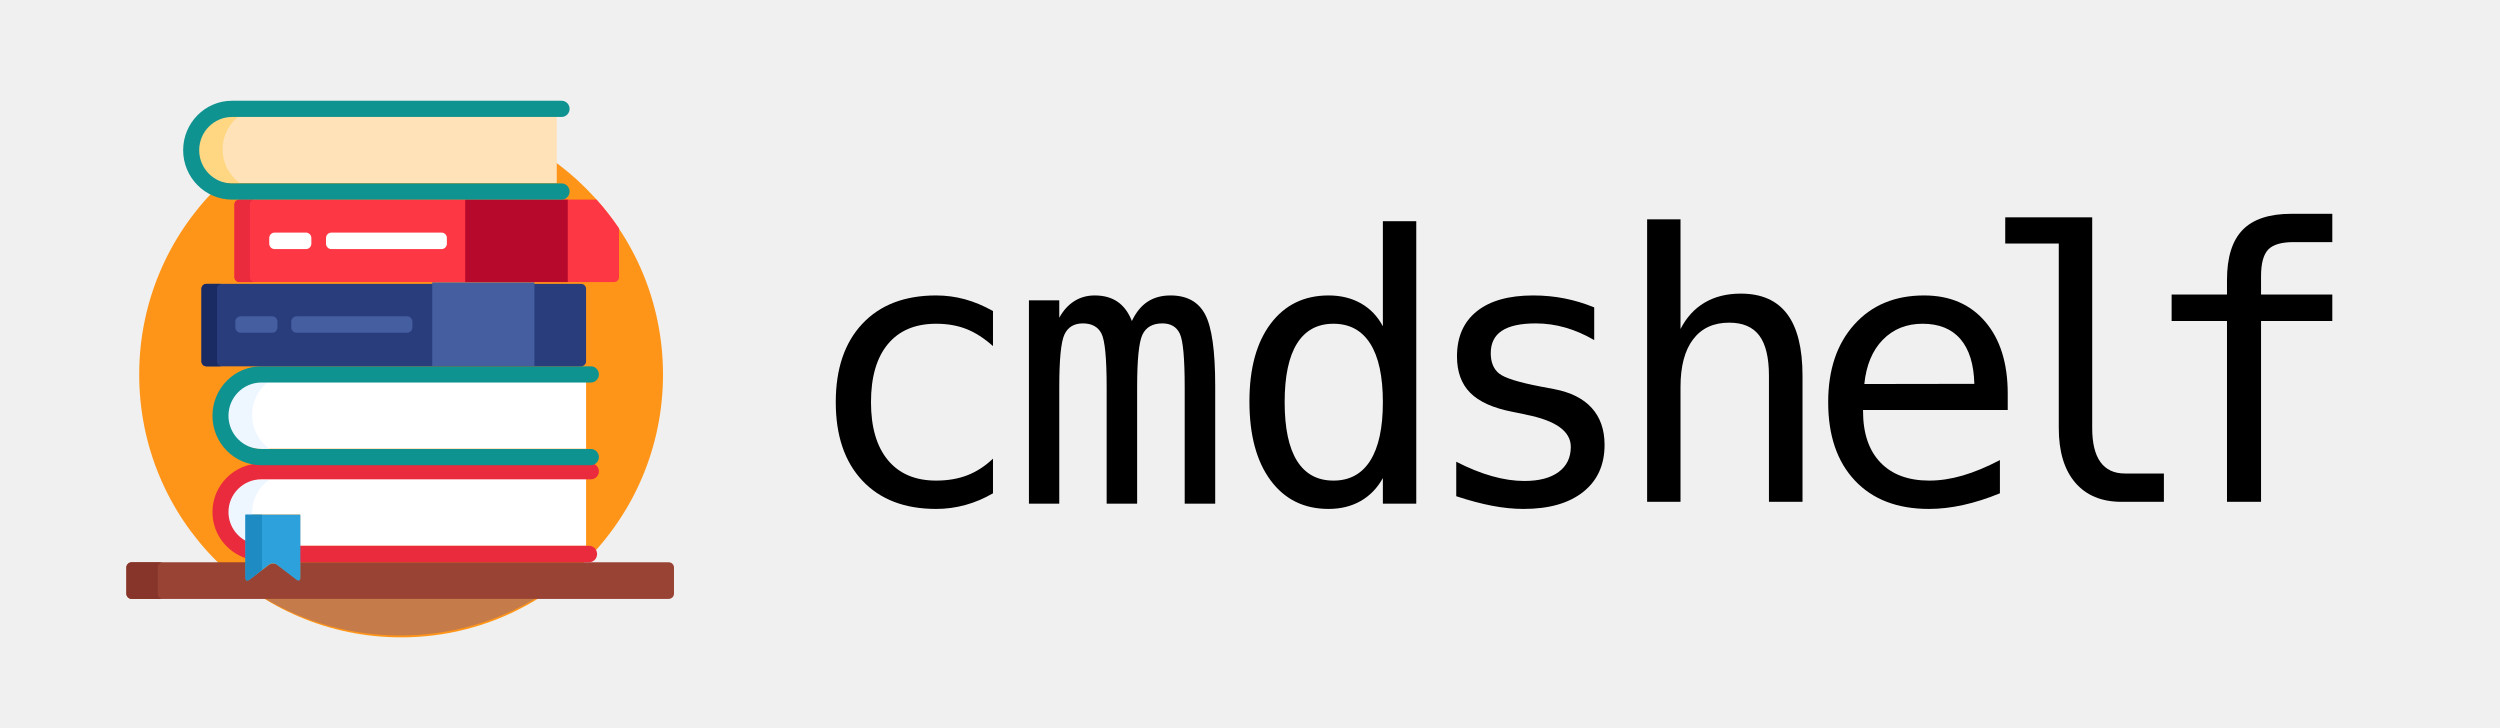
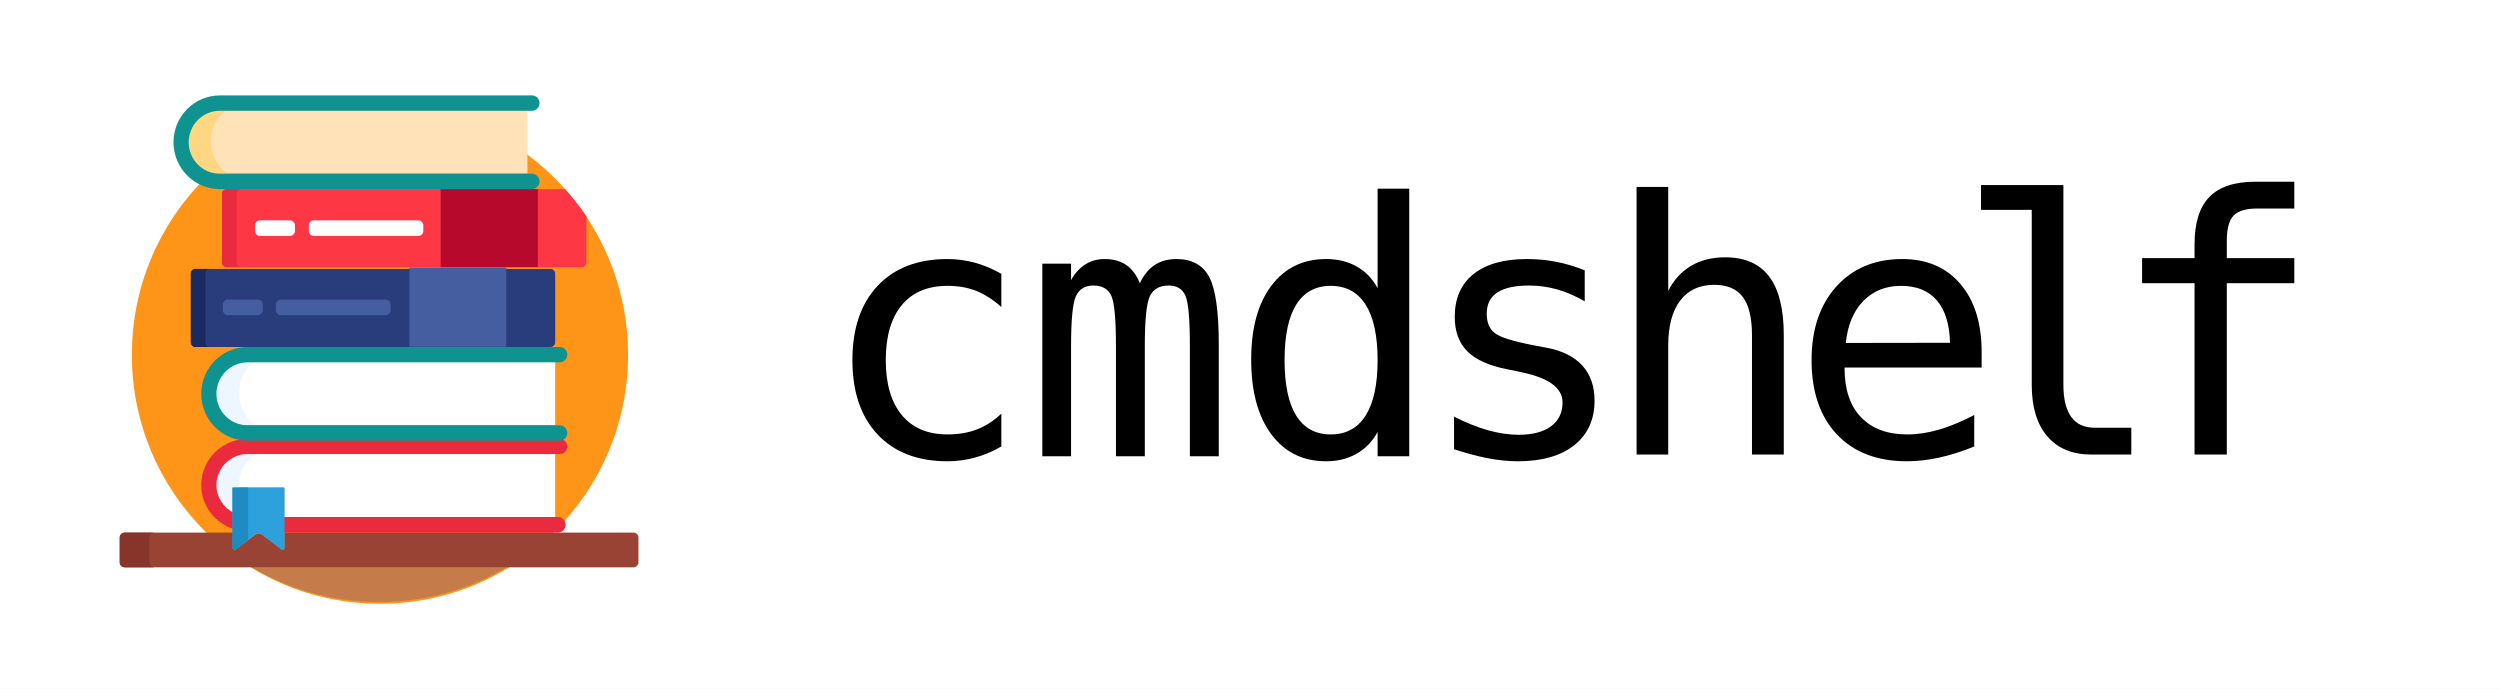
- <svg xmlns="http://www.w3.org/2000/svg" width="1365px" height="397px" viewBox="0 0 1365 397" version="1.1">
+ <svg xmlns="http://www.w3.org/2000/svg" width="1441px" height="397px" viewBox="0 0 1441 397" version="1.1">
  <g id="banner" stroke="none" stroke-width="1" fill="none" fill-rule="evenodd">
+     <rect fill="#FFFFFF" x="0" y="0" width="1441" height="397" />
    <g id="books" transform="translate(69, 55)" fill-rule="nonzero">
      <path d="M293,149.5 C293,228.752 228.976,293 150,293 C71.024,293 7,228.752 7,149.5 C7,70.246 71.024,6 150,6 C228.976,6 293,70.246 293,149.5 Z" id="Path" fill="#FF9518" />
      <path d="M76,272 C97.459,284.691 122.606,292 149.5,292 C176.394,292 201.541,284.691 223,272 L76,272 Z" id="Path" fill="#C67C4A" />
      <path d="M296.08,252 L94.897,252 L94.897,260.536 C94.897,260.934 94.815,261.256 94.665,261.465 C94.537,261.639 94.364,261.727 94.147,261.727 C93.875,261.727 93.552,261.593 93.209,261.339 L82.545,253.438 C81.922,252.973 81.092,252.718 80.209,252.718 C79.326,252.718 78.496,252.973 77.871,253.438 L67.208,261.339 C66.866,261.593 66.542,261.727 66.271,261.727 C65.575,261.727 65.52,260.813 65.52,260.533 L65.52,252 L2.92,252 C1.314,252 0,253.268 0,254.819 L0,269.181 C0,270.732 1.314,272 2.92,272 L296.08,272 C297.686,272 299,270.732 299,269.181 L299,254.819 C299,253.268 297.686,252 296.08,252 L296.08,252 Z" id="Path" fill="#994334" />
      <path d="M17.143,269.181 L17.143,254.819 C17.143,253.268 18.429,252 20,252 L2.857,252 C1.286,252 0,253.268 0,254.819 L0,269.181 C0,270.732 1.286,272 2.857,272 L20,272 C18.429,272 17.143,270.732 17.143,269.181 Z" id="Path" fill="#87352A" />
      <path d="M73.262,206 C63.192,206 55,214.298 55,224.499 C55,231.871 59.281,238.248 65.454,241.22 L65.454,225.987 L94.874,225.987 L94.874,243 L251,243 L251,206 L73.262,206 Z" id="Path" fill="#FFFFFF" />
      <path d="M65.312,226.295 L68.711,226.295 C68.679,225.821 68.661,225.341 68.661,224.858 C68.661,217.48 72.353,210.957 78,207 L73.015,207 C63.081,207 55,215.011 55,224.858 C55,231.975 59.223,238.131 65.312,241 L65.312,226.295 Z" id="Path" fill="#EEF6FF" />
      <path d="M65.881,240.662 C59.89,237.769 55.748,231.647 55.748,224.578 C55.748,214.732 63.788,206.72 73.668,206.72 L253.626,206.72 C256.043,206.72 258,204.767 258,202.36 C258,199.951 256.043,198 253.626,198 L73.668,198 C58.962,198 47,209.922 47,224.578 C47,236.536 54.964,246.671 65.881,250 L65.881,240.662 Z" id="Path" fill="#EA2A3D" />
      <path d="M252.62,243 L94,243 L94,252 L252.62,252 C255.04,252 257,249.987 257,247.5 C257,245.016 255.04,243 252.62,243 Z" id="Path" fill="#EA2A3D" />
      <path d="M73.262,190 L251,190 L251,153 L73.262,153 C63.192,153 55,161.298 55,171.5 C55,181.7 63.192,190 73.262,190 Z" id="Path" fill="#FFFFFF" />
      <path d="M73.015,190 L78,190 C72.353,185.899 68.661,179.143 68.661,171.498 C68.661,163.855 72.353,157.101 78,153 L73.015,153 C63.081,153 55,161.298 55,171.498 C55,181.7 63.081,190 73.015,190 Z" id="Path" fill="#EEF6FF" />
      <path d="M253.626,199 L73.668,199 C58.962,199 47,186.887 47,171.998 C47,157.11 58.962,145 73.668,145 L253.626,145 C256.043,145 258,146.981 258,149.429 C258,151.874 256.043,153.858 253.626,153.858 L73.668,153.858 C63.788,153.858 55.748,161.996 55.748,171.998 C55.748,182.002 63.788,190.142 73.668,190.142 L253.626,190.142 C256.043,190.142 258,192.124 258,194.571 C258,197.016 256.043,199 253.626,199 Z" id="Path" fill="#0F9390" />
      <path d="M251,142.287 C251,143.78 249.771,145 248.269,145 L43.731,145 C42.229,145 41,143.78 41,142.287 L41,102.71 C41,101.22 42.229,100 43.731,100 L248.269,100 C249.771,100 251,101.218 251,102.71 L251,142.287 Z" id="Path" fill="#293D7C" />
      <path d="M49.475,142.287 L49.475,102.71 C49.475,101.22 50.613,100 52,100 L43.527,100 C42.137,100 41,101.218 41,102.71 L41,142.287 C41,143.78 42.137,145 43.527,145 L52,145 C50.613,145 49.475,143.78 49.475,142.287 Z" id="Path" fill="#1A2B63" />
      <g id="Group" transform="translate(59, 99)" fill="#445EA0">
        <polygon id="Path" points="108.009 0.189 163.783 0.189 163.783 45.82 108.009 45.82" />
        <path d="M23.493,24.728 C23.493,26.35 22.175,27.676 20.564,27.676 L3.411,27.676 C1.801,27.676 0.483,26.35 0.483,24.728 L0.483,21.639 C0.483,20.017 1.801,18.69 3.411,18.69 L20.564,18.69 C22.175,18.69 23.493,20.017 23.493,21.639 L23.493,24.728 Z" id="Path" />
        <path d="M97.169,24.728 C97.169,26.35 95.851,27.676 94.241,27.676 L33.951,27.676 C32.34,27.676 31.022,26.35 31.022,24.728 L31.022,21.639 C31.022,20.017 32.34,18.69 33.951,18.69 L94.241,18.69 C95.851,18.69 97.169,20.017 97.169,21.639 L97.169,24.728 Z" id="Path" />
      </g>
      <path d="M65,226 L65,260.468 C65,261.969 65.973,262.452 67.161,261.536 L77.837,253.327 C79.027,252.412 80.973,252.412 82.161,253.327 L92.839,261.536 C94.027,262.452 95,261.969 95,260.468 L95,226 L65,226 Z" id="Path" fill="#2DA1DC" />
      <path d="M74,226 L65,226 L65,260.468 C65,261.969 65.979,262.452 67.173,261.536 L74,256.318 L74,226 Z" id="Path" fill="#1E8BC2" />
      <path d="M269,96.287 L269,69.723 C265.269,64.196 261.153,58.943 256.701,54 L61.731,54 C60.227,54 59,55.22 59,56.71 L59,96.287 C59,97.78 60.229,99 61.731,99 L266.269,99 C267.771,99 269,97.78 269,96.287 Z" id="Path" fill="#FE3745" />
      <path d="M67.436,96.287 L67.436,56.71 C67.436,55.22 68.591,54 70,54 L61.566,54 C60.153,54 59,55.22 59,56.71 L59,96.287 C59,97.78 60.155,99 61.566,99 L70,99 C68.591,99 67.436,97.78 67.436,96.287 Z" id="Path" fill="#EA2A3D" />
      <polygon id="Path" fill="#B7092B" points="185 54 241 54 241 99 185 99" />
      <path d="M101,78.048 C101,79.671 99.683,81 98.073,81 L80.927,81 C79.317,81 78,79.671 78,78.048 L78,74.952 C78,73.329 79.317,72 80.927,72 L98.073,72 C99.683,72 101,73.329 101,74.952 L101,78.048 Z" id="Path" fill="#FFFFFF" />
      <path d="M175,78.048 C175,79.671 173.685,81 172.078,81 L111.922,81 C110.315,81 109,79.671 109,78.048 L109,74.952 C109,73.329 110.315,72 111.922,72 L172.078,72 C173.685,72 175,73.329 175,74.952 L175,78.048 Z" id="Path" fill="#FFFFFF" />
      <path d="M57.26,8 C47.192,8 39,16.3 39,26.5 C39,36.7 47.192,45 57.26,45 L235,45 L235,8 L57.26,8 Z" id="Path" fill="#FFE2B8" />
      <path d="M52.543,26.5 C52.543,18.855 56.281,12.101 62,8 L57.242,8 C47.182,8 39,16.3 39,26.5 C39,36.7 47.182,45 57.242,45 L62,45 C56.281,40.899 52.543,34.145 52.543,26.5 Z" id="Path" fill="#FFD782" />
      <path d="M237.62,54 L57.7,54 C42.978,54 31,41.887 31,27 C31,12.113 42.978,0 57.7,0 L237.62,0 C240.041,0 242,1.984 242,4.429 C242,6.876 240.041,8.858 237.62,8.858 L57.7,8.858 C47.807,8.858 39.759,16.996 39.759,27 C39.759,37.004 47.807,45.142 57.7,45.142 L237.62,45.142 C240.041,45.142 242,47.126 242,49.571 C242,52.016 240.041,54 237.62,54 Z" id="Path" fill="#0F9390" />
    </g>
    <text id="s" font-family="AndaleMono, Andale Mono" font-size="203" font-weight="normal" fill="#000000">
-       <tspan x="774" y="275">s</tspan>
+       <tspan x="817" y="263">s</tspan>
    </text>
    <text id="c" font-family="AndaleMono, Andale Mono" font-size="203" font-weight="normal" fill="#000000">
-       <tspan x="437" y="275">c</tspan>
+       <tspan x="472" y="263">c</tspan>
    </text>
    <text id="m" font-family="AndaleMono, Andale Mono" font-size="203" font-weight="normal" fill="#000000">
-       <tspan x="551" y="275">m</tspan>
+       <tspan x="590" y="263">m</tspan>
    </text>
    <text id="d" font-family="AndaleMono, Andale Mono" font-size="203" font-weight="normal" fill="#000000">
-       <tspan x="670" y="275">d</tspan>
+       <tspan x="709" y="263">d</tspan>
    </text>
    <text id="h" font-family="AndaleMono, Andale Mono" font-size="203" font-weight="normal" fill="#000000">
-       <tspan x="880" y="274">h</tspan>
+       <tspan x="924" y="262">h</tspan>
    </text>
    <text id="e" font-family="AndaleMono, Andale Mono" font-size="203" font-weight="normal" fill="#000000">
-       <tspan x="986" y="275">e</tspan>
+       <tspan x="1032" y="263">e</tspan>
    </text>
    <text id="l" font-family="AndaleMono, Andale Mono" font-size="203" font-weight="normal" fill="#000000">
-       <tspan x="1079" y="274">l</tspan>
+       <tspan x="1126" y="262">l</tspan>
    </text>
    <text id="f" font-family="AndaleMono, Andale Mono" font-size="207" font-weight="normal" fill="#000000">
-       <tspan x="1166" y="274">f</tspan>
+       <tspan x="1215" y="262">f</tspan>
    </text>
  </g>
</svg>
